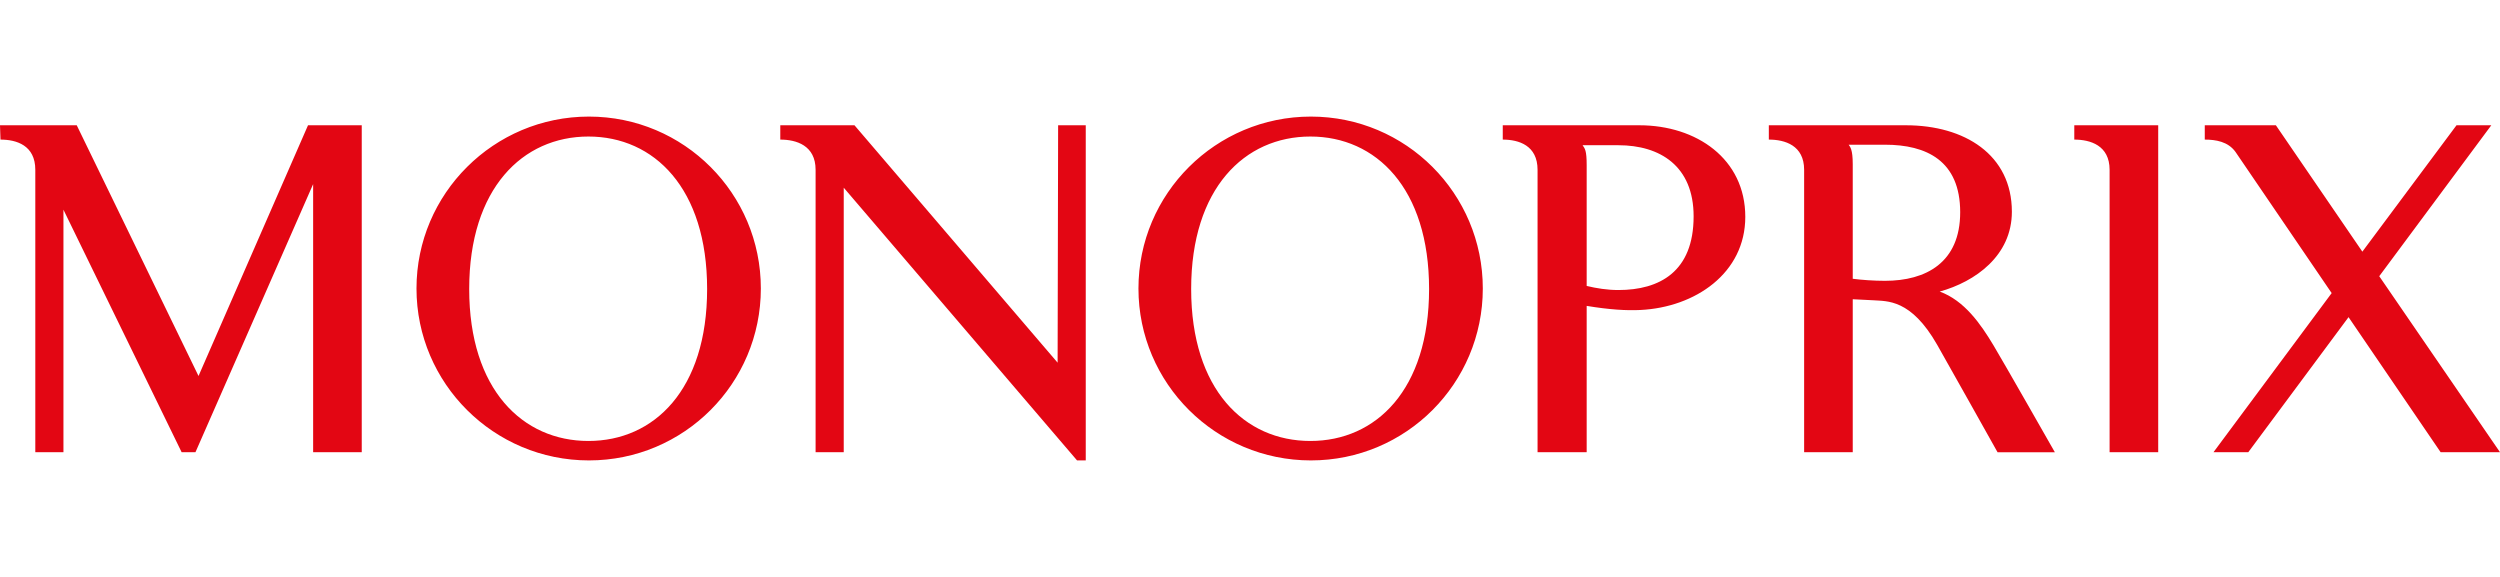
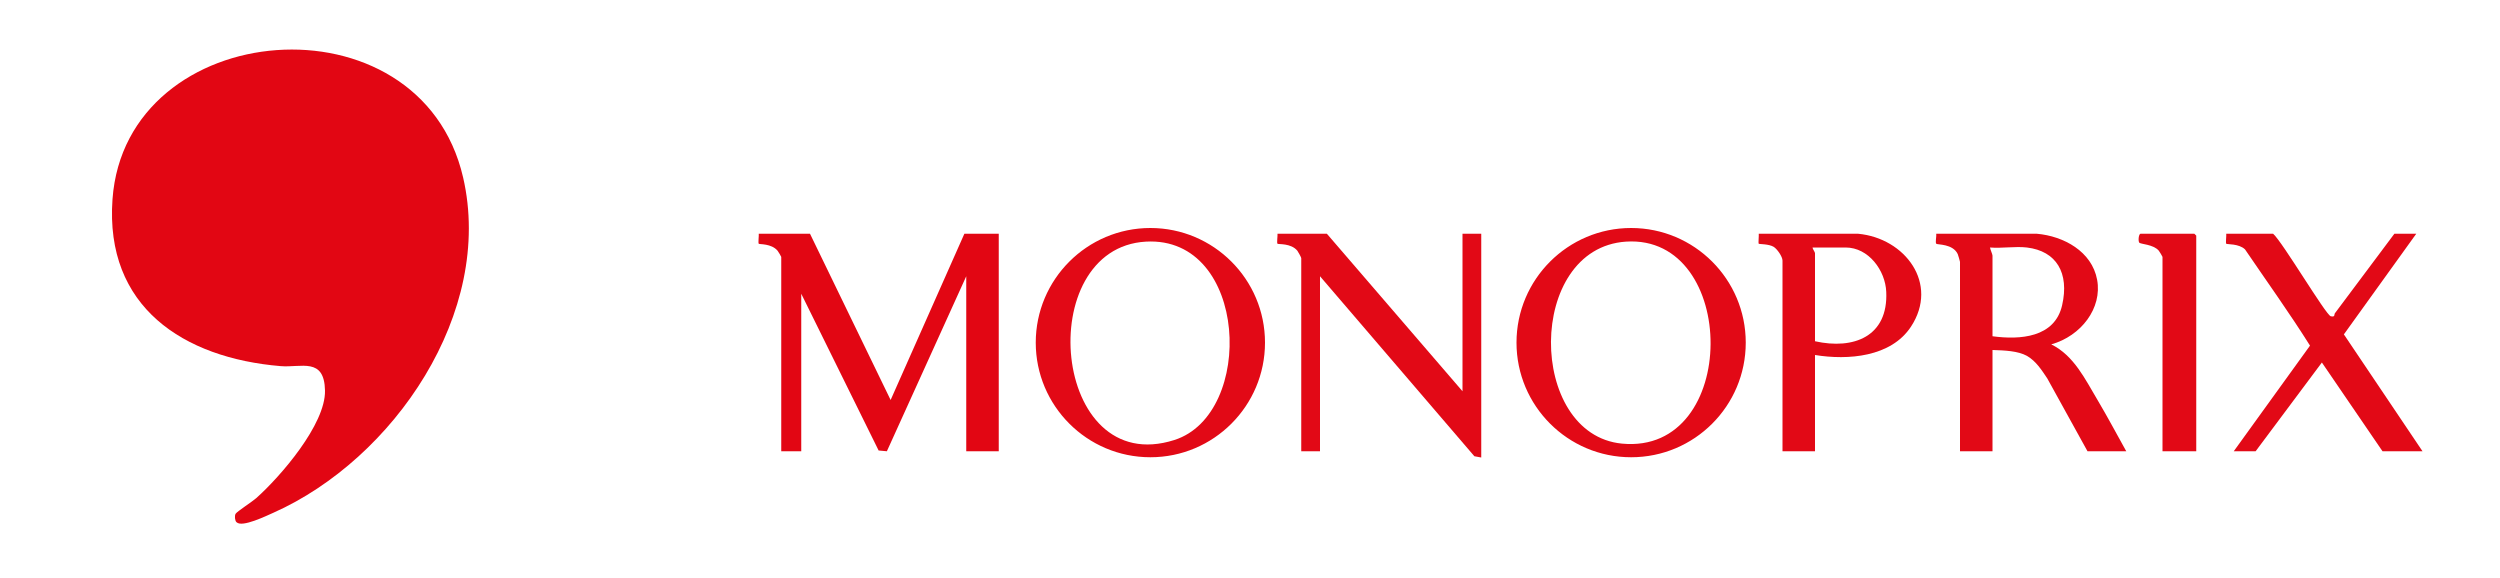
- <svg xmlns="http://www.w3.org/2000/svg" height="577" viewBox="50 37.178 550.002 75.645" width="2500">
-   <path d="m179.563 37.178c-20.906 0-37.935 16.944-37.935 37.822 0 20.889 17.029 37.822 37.935 37.822 20.922 0 37.823-16.933 37.823-37.822.004-20.878-16.901-37.822-37.823-37.822zm158.832 0c-20.917 0-37.935 16.944-37.935 37.822 0 20.889 17.018 37.822 37.935 37.822 20.922 0 37.823-16.933 37.823-37.822 0-20.878-16.901-37.822-37.823-37.822zm-288.395 1.912.112 3.152c3.538 0 7.655 1.274 7.655 6.641v62.137h6.191v-53.355l26.002 53.355h3.04l25.89-58.985v58.985h10.694v-71.93h-11.82l-24.09 55.16-26.79-55.158zm171.665 0v3.152c3.526 0 7.767 1.274 7.767 6.641v62.137h6.19v-58.196l51.331 59.999h1.914v-73.733h-6.079l-.112 52.231-44.69-52.23zm158.944 0v3.152c3.534 0 7.655 1.285 7.655 6.641v62.137h10.806v-32.193c5.057.829 8.71 1.052 11.82.9 12.07-.586 23.076-8.113 23.076-20.486 0-12.77-10.737-20.15-23.302-20.15h-30.055zm58.535 0v3.152c3.53 0 7.767 1.263 7.767 6.641v62.137h10.694v-33.656c1.44.086 3.145.167 4.503.225 3.072.223 8.303-.307 14.07 9.793 2.241 3.898 12.383 22.062 13.283 23.64h12.608s-11.149-19.59-13.508-23.527c-2.831-4.722-6.395-9.835-11.82-11.82 7.831-2.175 15.872-7.895 15.872-17.56 0-12.572-10.427-19.024-23.301-19.024h-30.168zm67.202 0v3.152c3.53 0 7.767 1.274 7.767 6.641v62.137h10.694v-71.93zm28.705 0v3.152c2.424 0 5.122.436 6.754 2.702l21.163 31.068-26.003 35.008h7.654l22.063-29.717 20.262 29.717h13.058l-26.566-38.723 24.652-33.207h-7.654l-20.714 27.805-19.024-27.804zm-355.6 2.477c14.45 0 26.116 11.373 26.116 33.545 0 22.164-11.667 33.432-26.115 33.432s-26.228-11.272-26.228-33.432c0-22.157 11.78-33.545 26.228-33.545zm158.833 0c14.448 0 26.115 11.373 26.115 33.545 0 22.164-11.667 33.432-26.115 33.432-14.47 0-26.228-11.272-26.228-33.432 0-22.157 11.758-33.545 26.228-33.545zm118.42 1.8h7.993c9.12 0 16.547 3.513 16.547 14.86.004 11.073-7.531 15.083-16.547 15.083-2.468 0-5.125-.194-7.092-.45v-25.214c0-3.267-.57-3.798-.9-4.277zm-58.534.113h7.88c9.13 0 16.547 4.549 16.547 15.647.004 12.204-7.517 16.21-16.548 16.21-2.46 0-4.81-.379-6.979-.9v-26.567c0-3.263-.385-3.644-.9-4.39z" fill="#e30613" />
+ <svg xmlns="http://www.w3.org/2000/svg" id="Calque_1" version="1.1" viewBox="0 0 2000 462">
+   <defs>
+     <style>
+       .st0 {
+         fill: #e20613;
+       }
+ 
+       .st1 {
+         fill: #e20916;
+       }
+     </style>
+   </defs>
+   <path class="st0" d="M189.2,417.8c-1.3-1.3-1.7-5.1-.7-6.8s14-10.2,16.5-12.5c19.4-17.3,55.5-59,55-86s-19.1-18.2-35.5-19.6c-77.8-6.5-140.7-47.4-134.5-133.5C100.5,13.1,336.2-6.7,370.5,142c24.9,107.8-55.5,225.3-151.8,268.2-5.5,2.4-25,12-29.4,7.6Z" />
+   <g>
+     <path class="st0" d="M648,187l64.5,133,59-133h27.5v174h-26v-140l-63.5,140-6.6-.6-61.9-125.4v126h-16v-155.5c0-.3-2.5-4.4-3-5-5-5.8-14.4-4.9-15-5.5s.2-6.5,0-8h41Z" />
+     <path class="st1" d="M1629.5,187c21.4,1.9,44,14.1,48.2,36.8s-12.8,45-36.7,51.7c18.3,9,27.2,28.1,37.2,44.8,7.9,13.3,15.2,27.1,22.8,40.7h-31l-32.2-58.3c-4.5-6.7-9-13.8-16.1-17.9s-18.2-4.5-27.7-4.8v81h-26v-151.5c0-.3-1.5-5.6-1.8-6.2-3.9-8.4-16.3-7.4-17.2-8.3s.3-6.5,0-8h80.5ZM1621.5,198c-9.1-1.1-20.2.8-29.5,0,.2,1.6,2,5.4,2,6.5v64.5c22.1,3,49.8,1.1,55.7-24.8s-4.6-43.4-28.2-46.2Z" />
+     <path class="st1" d="M1170,313v-126h15v179l-5.5-1-123.5-144v140h-15v-154.5c0-.6-2.5-5.1-3.1-5.9-5.1-6.2-15.2-5-15.9-5.6s.2-6.5,0-8h39.5l108.5,126Z" />
+     <path class="st1" d="M1396.6,274.1c0,50.7-41.1,91.7-91.7,91.7s-91.7-41.1-91.7-91.7,41.1-91.7,91.7-91.7,91.7,41.1,91.7,91.7ZM1300.8,193.3c-80,5.3-79,154.3-3.2,161.6,94.5,9,93.4-167.5,3.2-161.6Z" />
+     <path class="st1" d="M1012,274.1c0,50.6-41.1,91.7-91.7,91.7s-91.7-41.1-91.7-91.7,41.1-91.7,91.7-91.7,91.7,41.1,91.7,91.7ZM916.8,193.3c-91.1,5-75.7,190.1,22.7,158.7,64.9-20.7,59.2-163.2-22.7-158.7Z" />
+     <path class="st1" d="M1933,187l-57.9,80.5,62.9,93.5h-32l-48.5-71-53,71h-17.5l61-84.5c-16.4-26.1-34.6-51.4-52-77-4.9-4.7-14.4-3.9-15-4.5s.2-6.5,0-8h37.5c7.4,6.4,42.2,65.1,46.1,66s2.5-1.6,3.4-2.5l47.5-63.5h17.5Z" />
+     <path class="st1" d="M1486.5,187c37.5,3.5,64.9,39.8,42.3,74.3-16,24.4-50.5,27-76.8,22.7v77h-26v-152.5c0-3.2-4.2-9.2-7-11-3.9-2.4-11.5-2.1-12-2.5s.2-6.5,0-8h79.5ZM1452,273c31,6.9,58.6-3.8,57-39.5-.7-17.1-14.1-35.5-32.5-35.5h-26.5c.1,1.2,2,3.7,2,4.5v70.5Z" />
+     <path class="st1" d="M1757,361h-27v-155.5c0-.3-2.5-4.4-3-5-4.4-5.1-14.6-5.1-15.6-6.4s-.5-7.1,1.1-7.1h43c.1,0,1.5,1.4,1.5,1.5v172.5Z" />
+   </g>
</svg>
